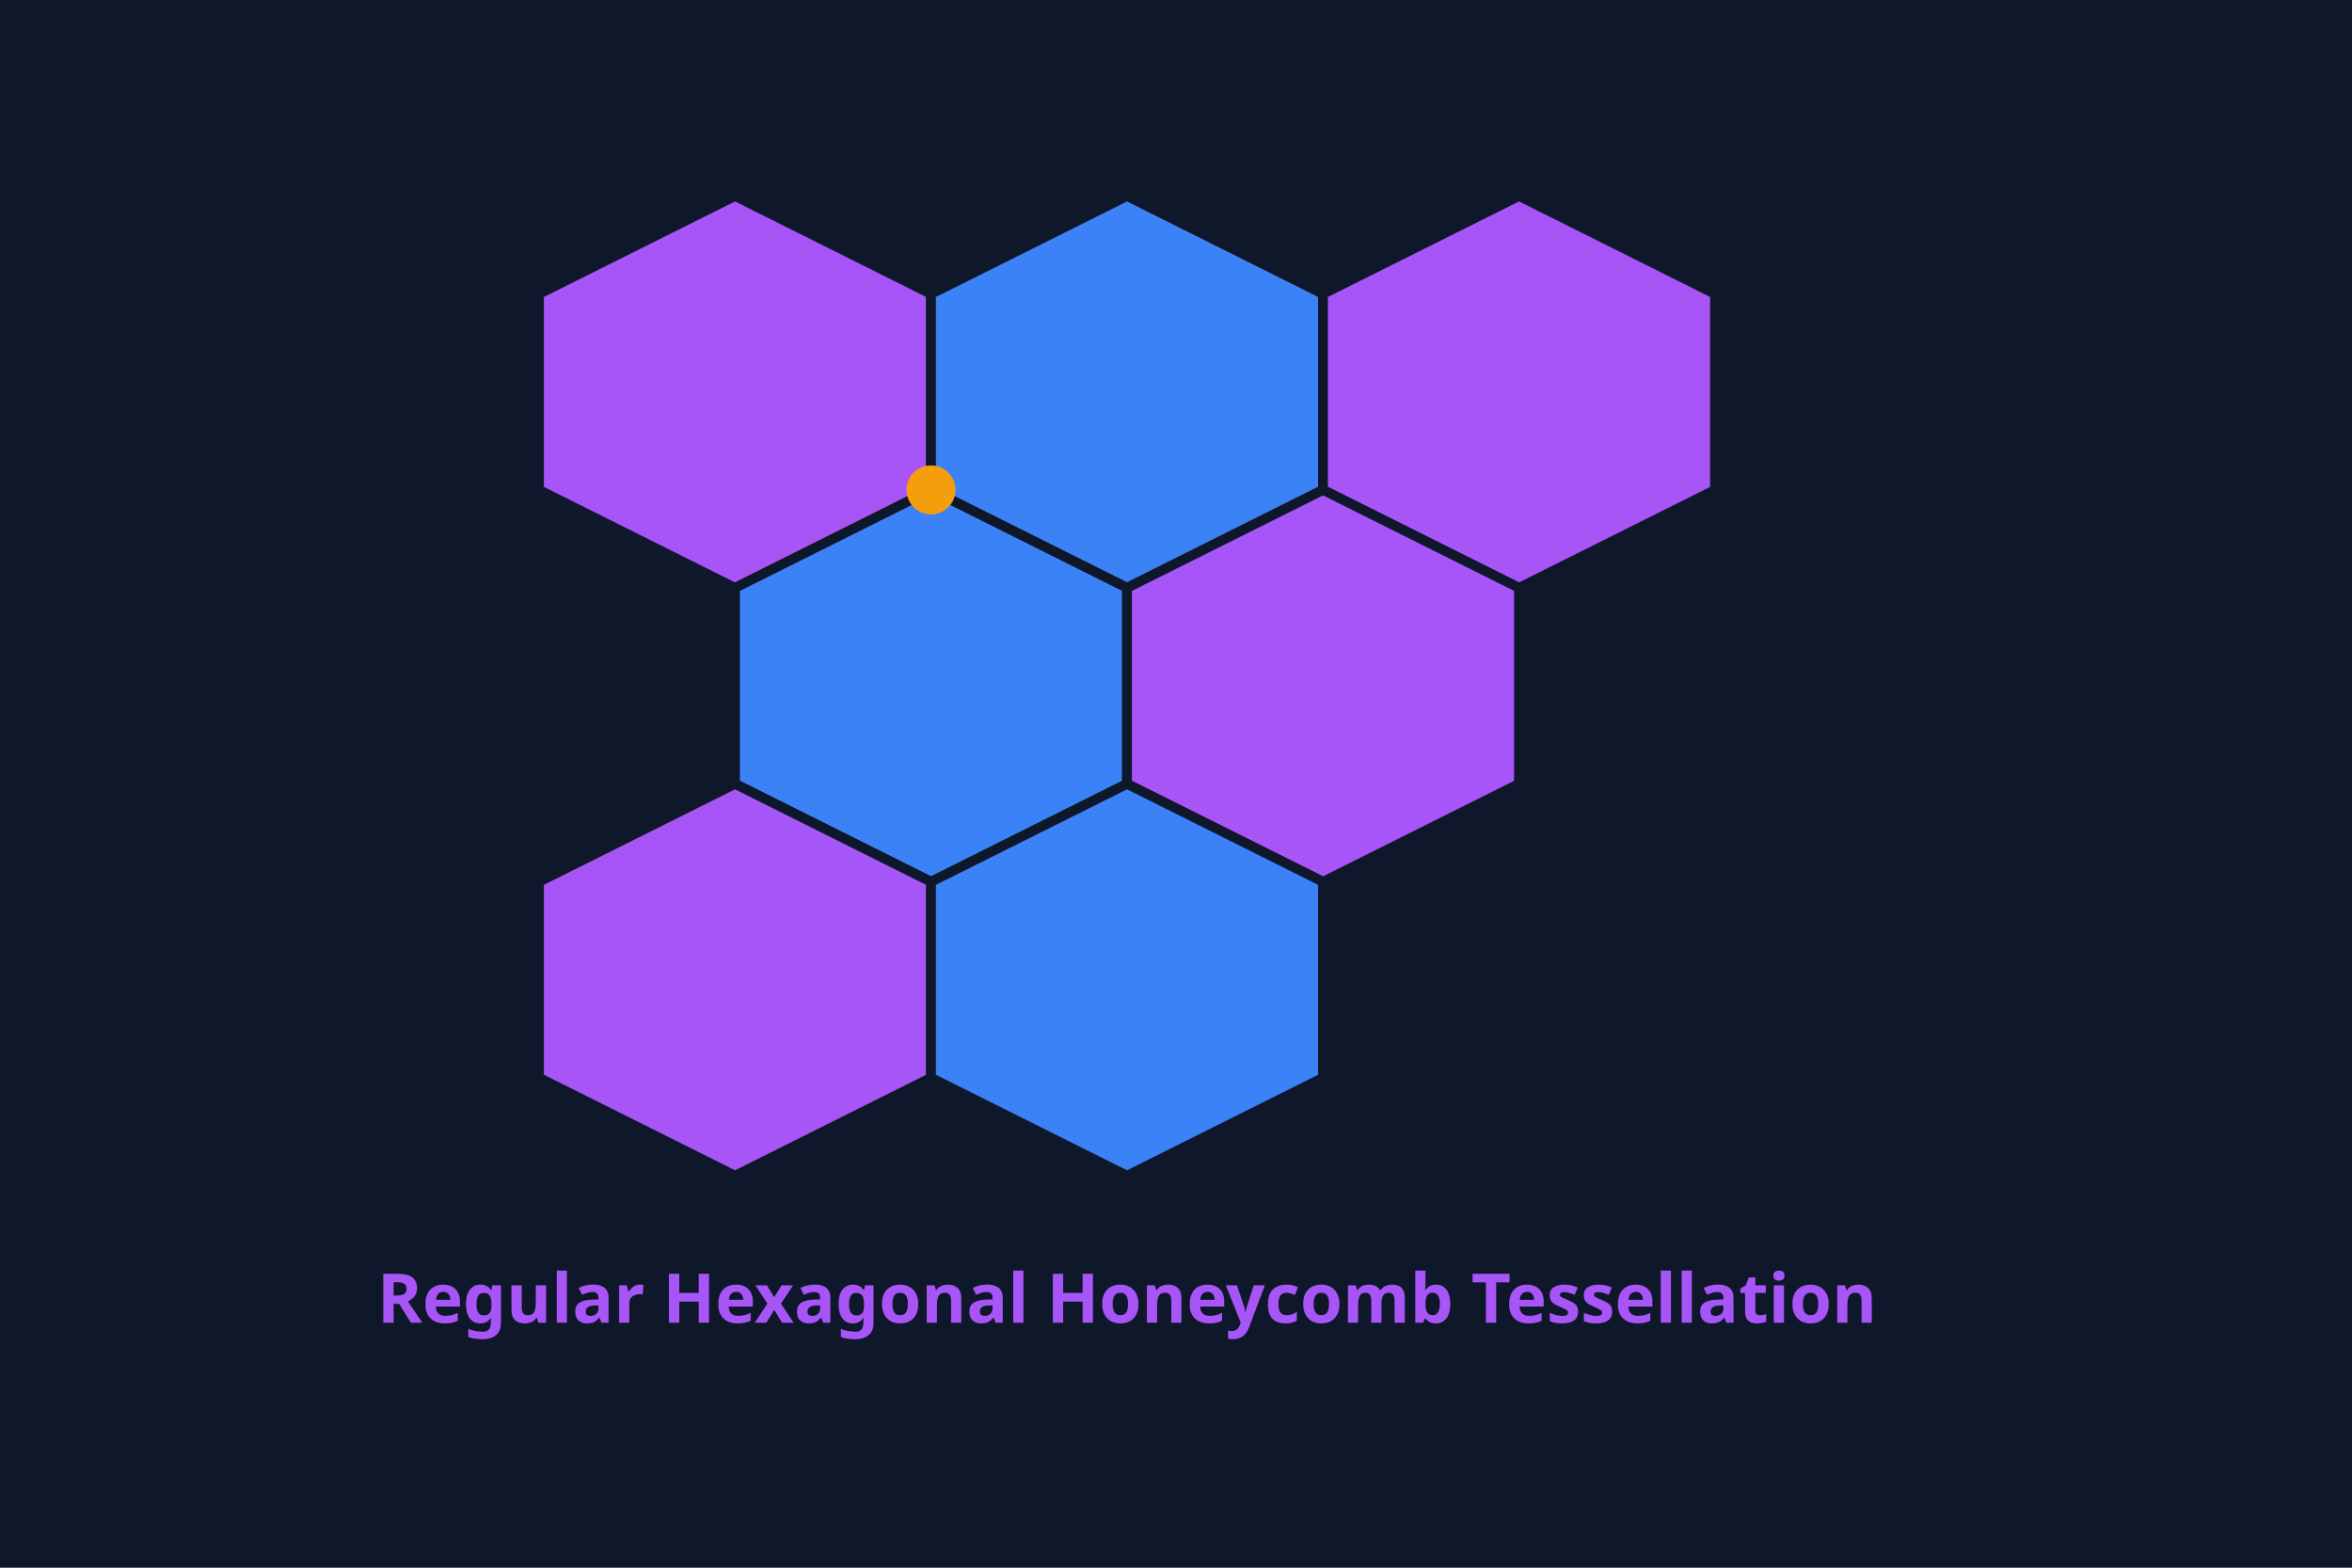
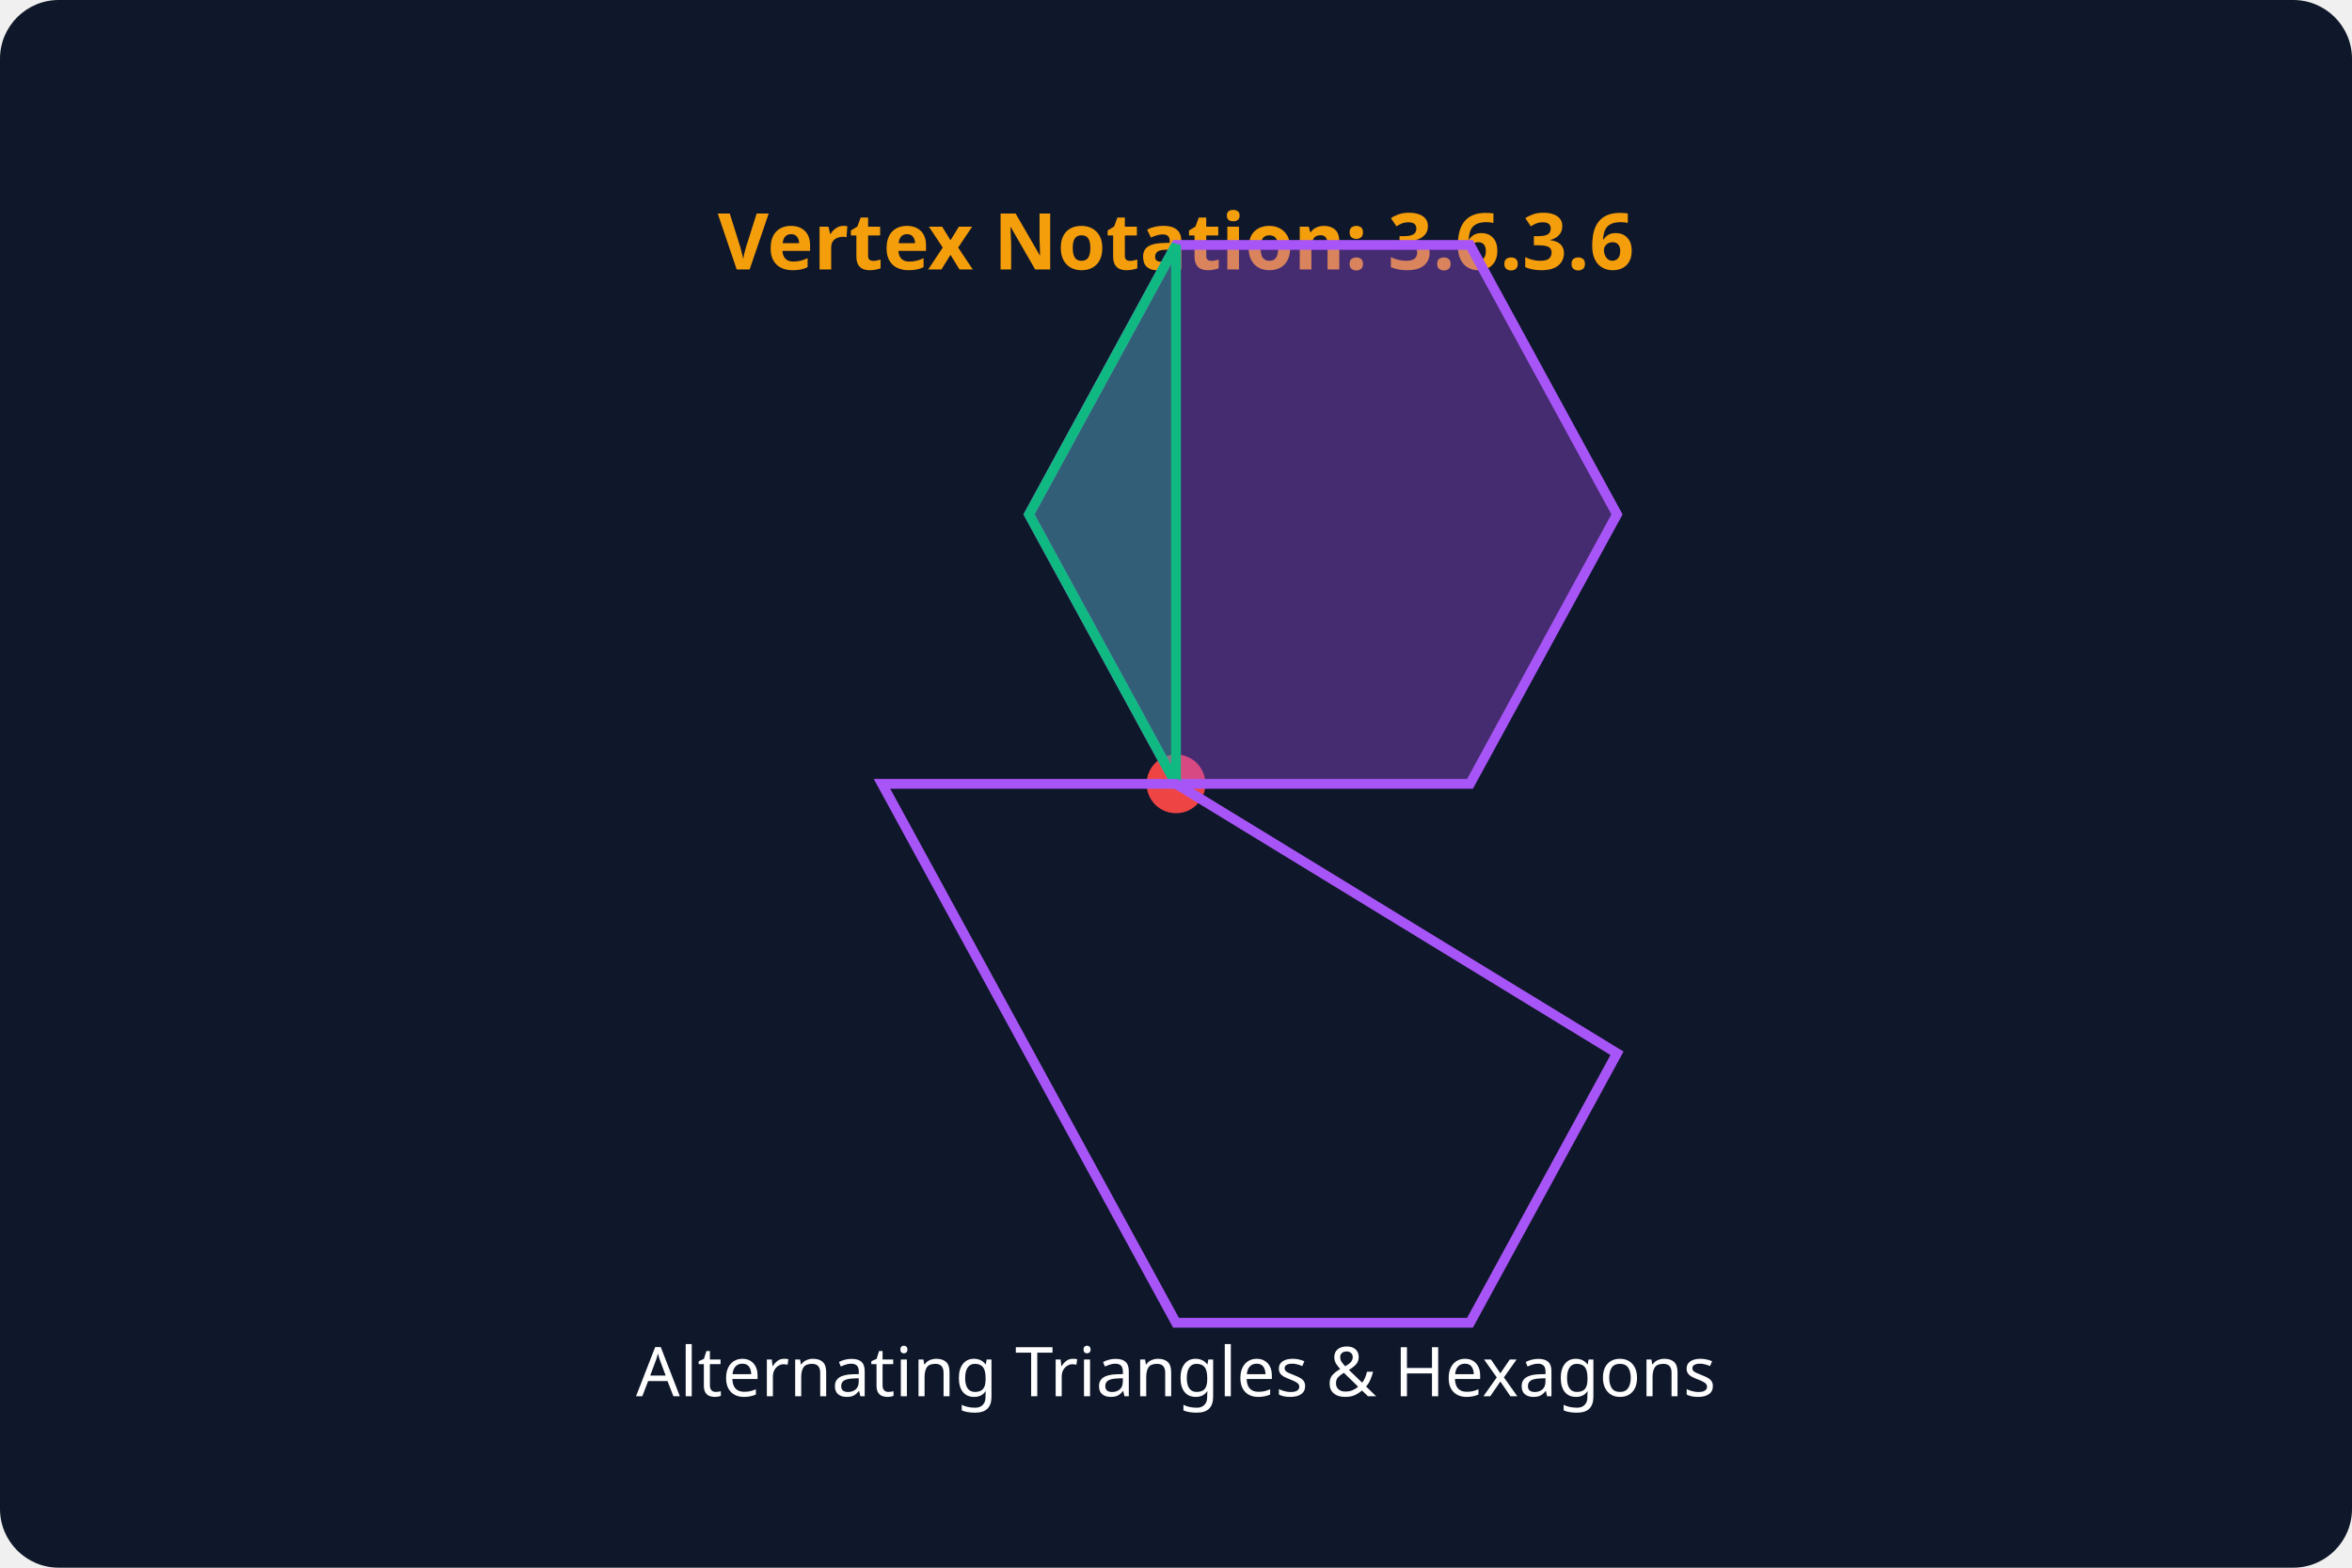
<svg xmlns="http://www.w3.org/2000/svg" width="480" height="320" viewBox="0 0 480 320">
  <defs>
    <marker id="arrow" viewBox="0 0 10 10" refX="5" refY="5" markerWidth="6" markerHeight="6" orient="auto-start-reverse">
      <path d="M 0 0 L 10 5 L 0 10 z" fill="#f59e0b" />
    </marker>
  </defs>
-   <rect width="100%" height="100%" fill="#0f172a" />
+   <rect width="100%" height="100%" fill="#0f172a" rx="12" />
  <g transform="translate(100, 30)">
-     <polygon points="50,10 90,30 90,70 50,90 10,70 10,30" fill="#a855f7" stroke="#0f172a" stroke-width="2" />
-     <polygon points="130,10 170,30 170,70 130,90 90,70 90,30" fill="#3b82f6" stroke="#0f172a" stroke-width="2" />
-     <polygon points="210,10 250,30 250,70 210,90 170,70 170,30" fill="#a855f7" stroke="#0f172a" stroke-width="2" />
-     <polygon points="90,70 130,90 130,130 90,150 50,130 50,90" fill="#3b82f6" stroke="#0f172a" stroke-width="2" />
-     <polygon points="170,70 210,90 210,130 170,150 130,130 130,90" fill="#a855f7" stroke="#0f172a" stroke-width="2" />
-     <polygon points="50,130 90,150 90,190 50,210 10,190 10,150" fill="#a855f7" stroke="#0f172a" stroke-width="2" />
-     <polygon points="130,130 170,150 170,190 130,210 90,190 90,150" fill="#3b82f6" stroke="#0f172a" stroke-width="2" />
-     <circle cx="90" cy="70" r="5" fill="#f59e0b" />
-     <text x="130" y="240" text-anchor="middle" font-family="sans-serif" font-size="14" fill="#a855f7" font-weight="bold">Regular Hexagonal Honeycomb Tessellation</text>
+     <text x="140" y="25" text-anchor="middle" font-family="sans-serif" font-size="16" fill="#f59e0b" font-weight="bold">Vertex Notation: 3.6.3.6</text>
+     <circle cx="140" cy="130" r="6" fill="#ef4444" />
+     <polygon points="140,130 200,130 230,75 200,20 140,20 110,75" fill="rgba(168, 85, 247, 0.35)" stroke="#a855f7" stroke-width="2" />
+     <polygon points="140,130 110,75 140,20" fill="rgba(16, 185, 129, 0.35)" stroke="#10b981" stroke-width="2" />
+     <polygon points="140,130 80,130 110,185 140,240 200,240 230,185" stroke="#a855f7" stroke-width="2" fill="none" />
+     <text x="140" y="255" text-anchor="middle" font-family="sans-serif" font-size="14" fill="#ffffff">Alternating Triangles &amp; Hexagons</text>
  </g>
</svg>
